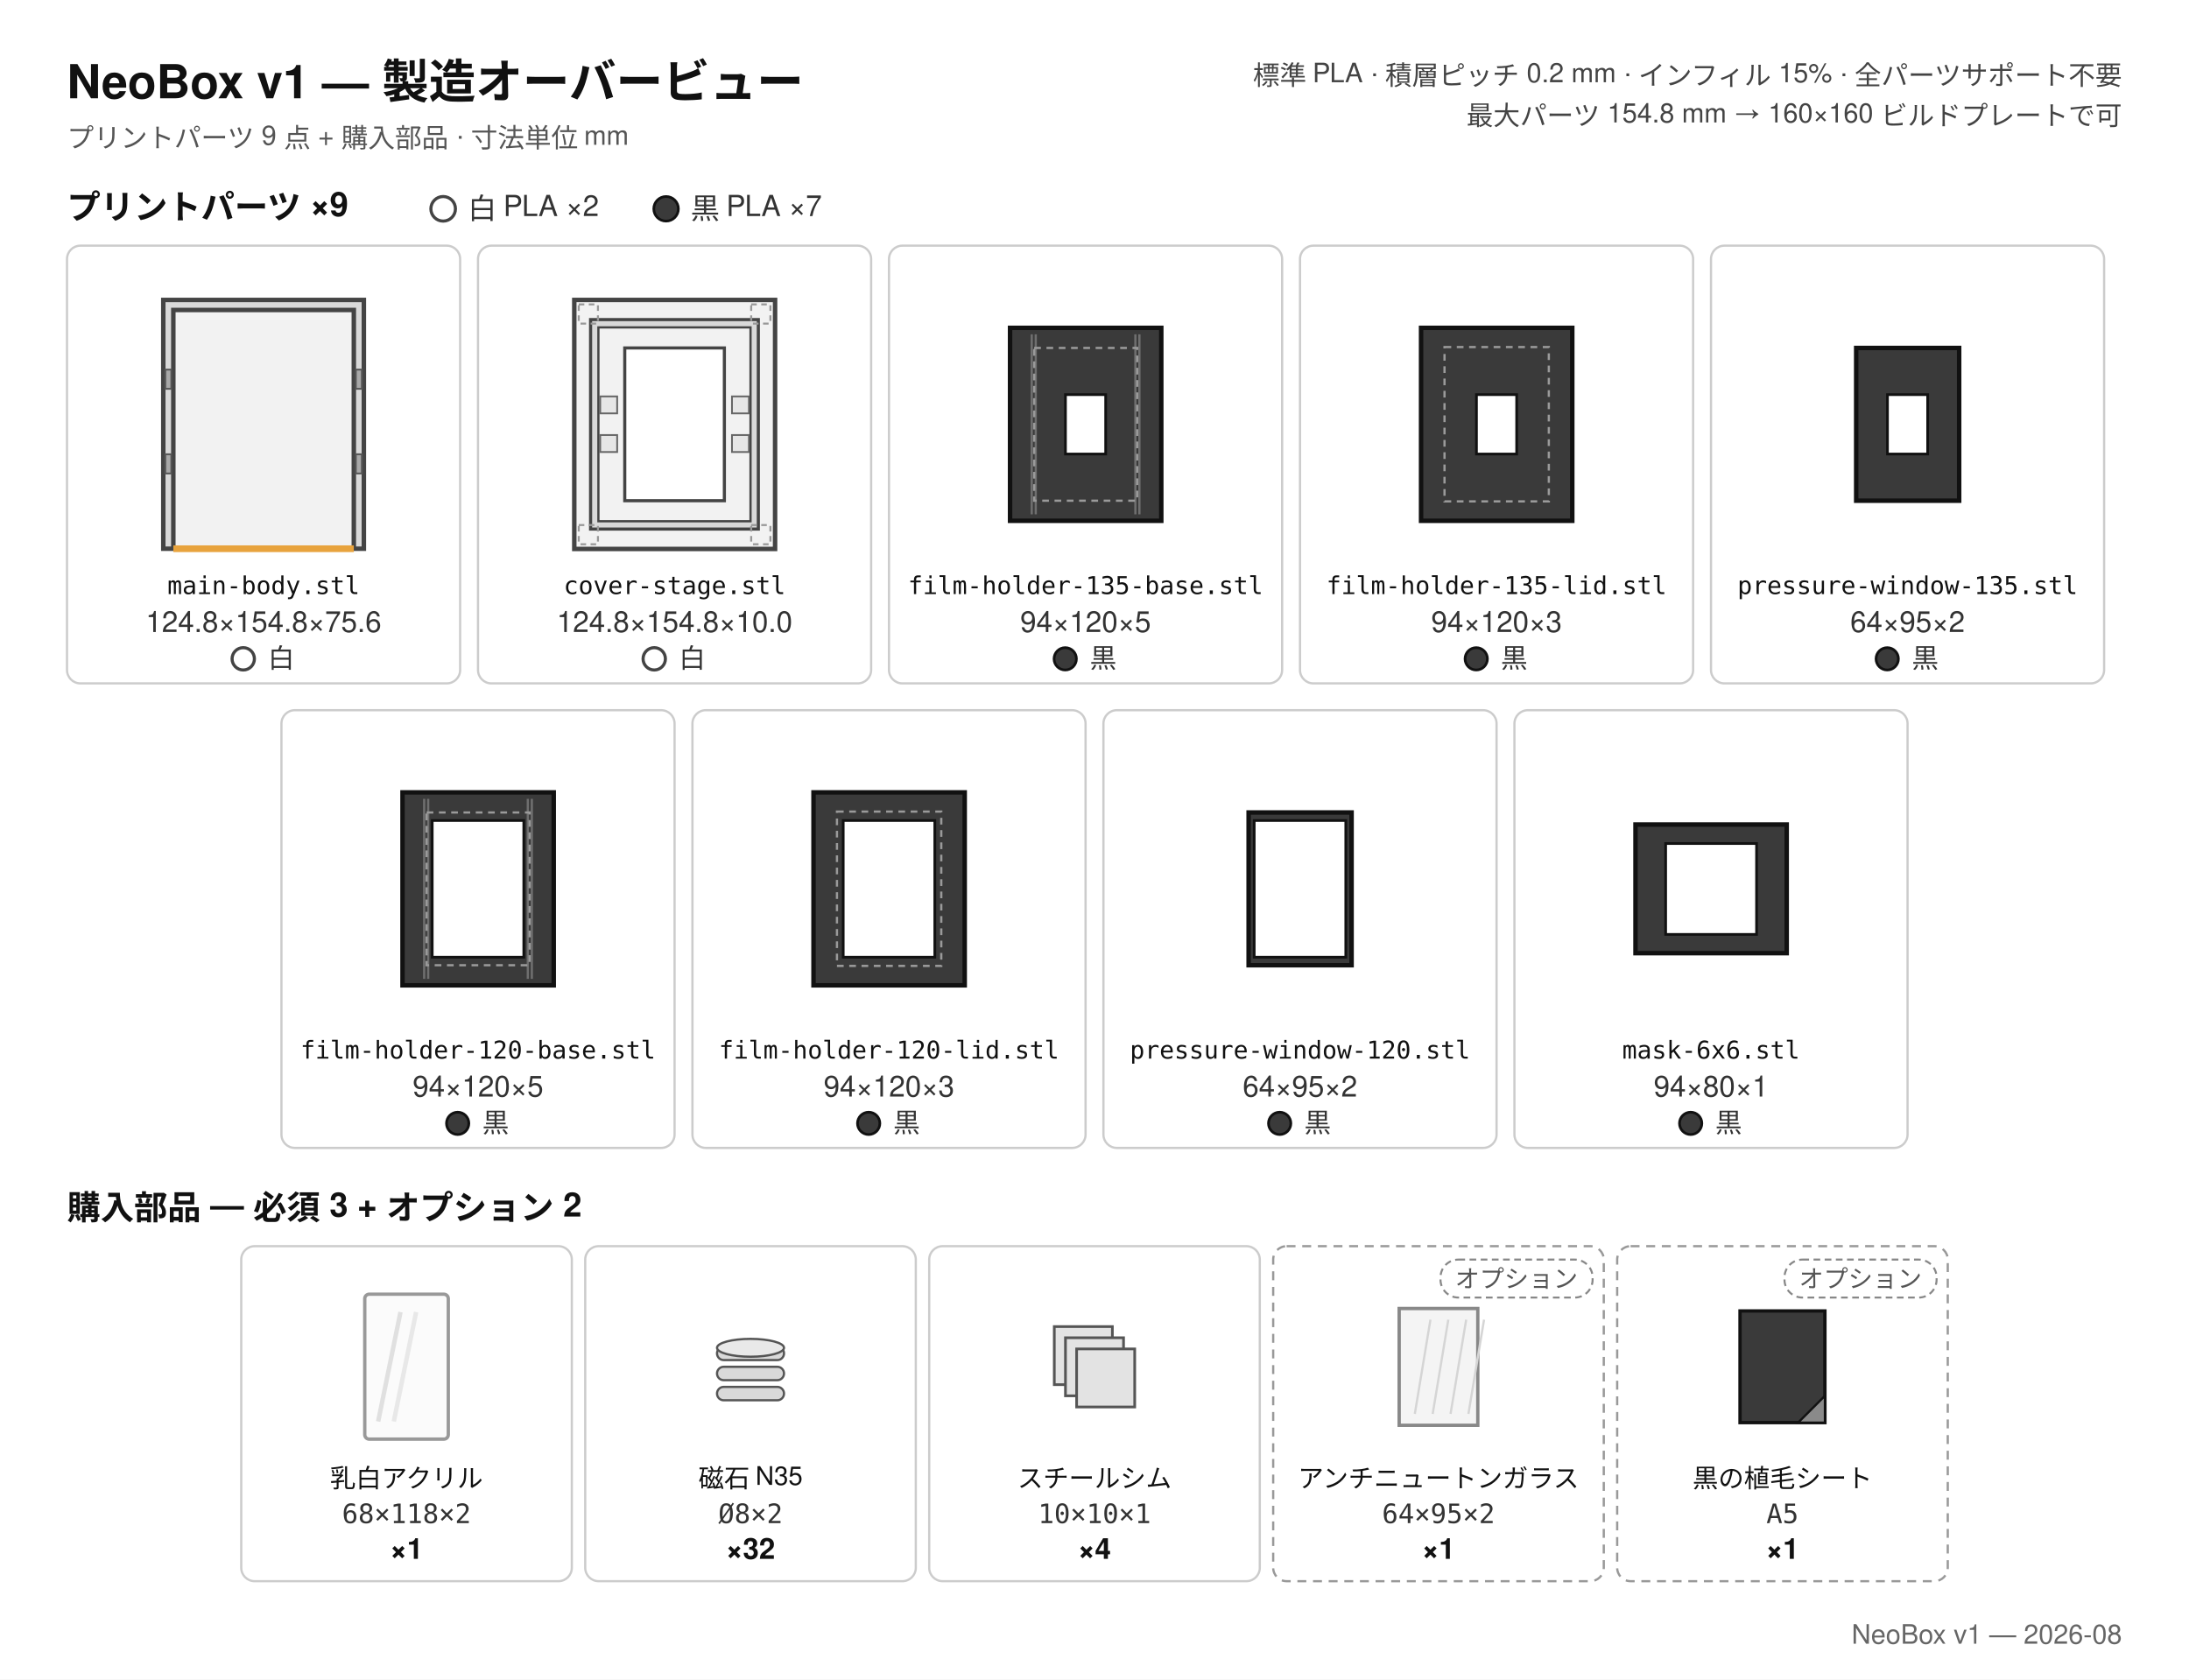
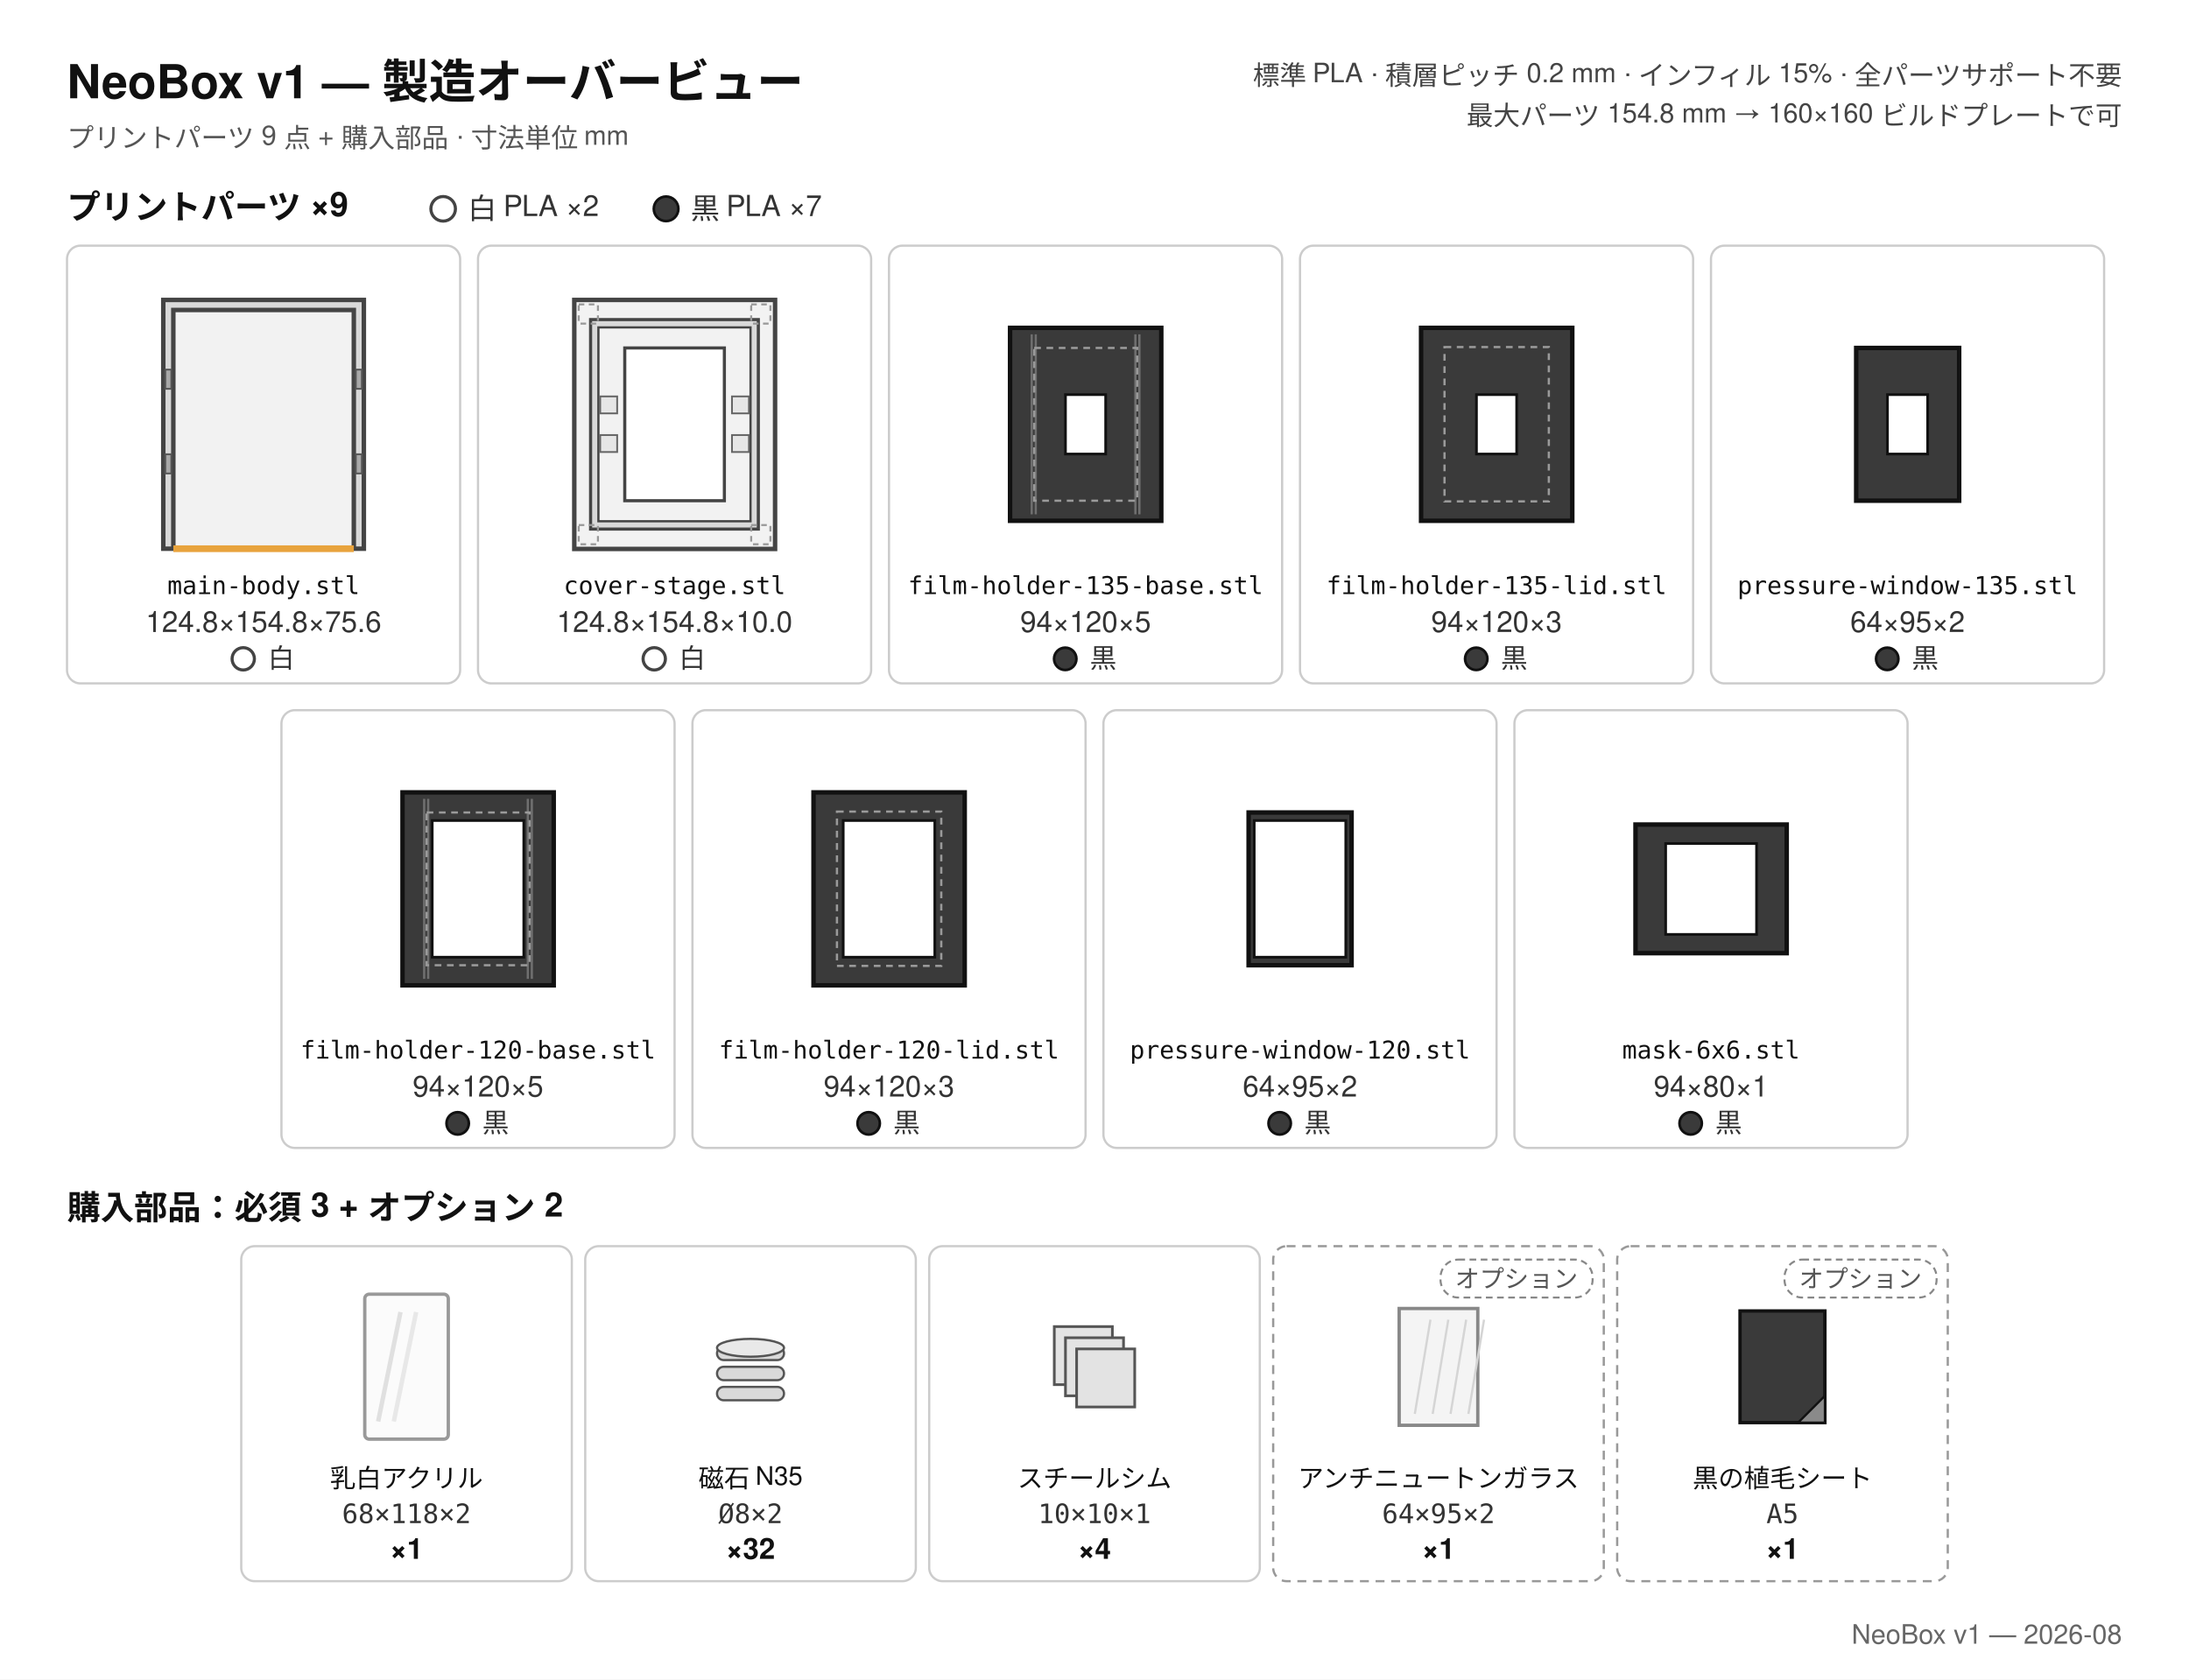
<svg xmlns="http://www.w3.org/2000/svg" width="980" height="752" viewBox="0 0 980 752">
  <rect x="0.0" y="0.0" width="980.0" height="752.0" fill="#fff" />
  <text x="30.0" y="44.0" font-family="Helvetica, Arial, sans-serif" font-size="21" fill="#111" text-anchor="start" font-weight="bold">NeoBox v1 — 製造オーバービュー</text>
  <text x="30.0" y="66.0" font-family="Helvetica, Arial, sans-serif" font-size="12" fill="#555" text-anchor="start">プリントパーツ 9 点 + 購入部品 · 寸法単位 mm</text>
  <text x="950.0" y="38.0" font-family="Helvetica, Arial, sans-serif" font-size="12" fill="#444" text-anchor="end">標準 PLA · 積層ピッチ 0.2 mm · インフィル 15% · 全パーツサポート不要</text>
  <text x="950.0" y="56.0" font-family="Helvetica, Arial, sans-serif" font-size="12" fill="#444" text-anchor="end">最大パーツ 154.8 mm → 160×160 ビルドプレートで可</text>
  <text x="30.0" y="98.0" font-family="Helvetica, Arial, sans-serif" font-size="15" fill="#111" text-anchor="start" font-weight="bold">プリントパーツ ×9</text>
  <circle cx="198.4" cy="93.5" r="5.5" fill="#fff" stroke="#444" stroke-width="1.4" />
  <text x="209.4" y="98.0" font-family="Helvetica, Arial, sans-serif" font-size="13" fill="#333" text-anchor="start">白 PLA ×2</text>
  <circle cx="298.2" cy="93.5" r="5.5" fill="#3a3a3a" stroke="#111" stroke-width="1.2" />
  <text x="309.2" y="98.0" font-family="Helvetica, Arial, sans-serif" font-size="13" fill="#333" text-anchor="start">黒 PLA ×7</text>
  <rect x="30.0" y="110.0" width="176.0" height="196.0" fill="#fff" stroke="#ccc" stroke-width="1" rx="6" />
  <rect x="73.1" y="134.3" width="89.9" height="111.5" fill="#f2f2f2" stroke="#444" stroke-width="1" />
  <path d="M 73.1 245.7 L 73.1 134.3 L 162.9 134.3 L 162.9 245.7 L 158.4 245.7 L 158.4 138.8 L 77.6 138.8 L 77.6 245.7 Z" fill="#d9d9d9" stroke="#444" stroke-width="2" />
  <rect x="74.0" y="165.5" width="2.7" height="8.6" fill="#a8a8a8" stroke="#555" stroke-width="0.8" />
  <rect x="159.3" y="165.5" width="2.7" height="8.6" fill="#a8a8a8" stroke="#555" stroke-width="0.8" />
  <rect x="74.0" y="203.4" width="2.7" height="8.6" fill="#a8a8a8" stroke="#555" stroke-width="0.8" />
  <rect x="159.3" y="203.4" width="2.7" height="8.6" fill="#a8a8a8" stroke="#555" stroke-width="0.8" />
  <line x1="77.6" y1="245.7" x2="158.4" y2="245.7" stroke="#e8a33d" stroke-width="3" />
  <text x="118.0" y="266.0" font-family="Menlo, Consolas, monospace" font-size="11" fill="#111" text-anchor="middle">main-body.stl</text>
  <text x="118.0" y="283.0" font-family="Helvetica, Arial, sans-serif" font-size="13" fill="#333" text-anchor="middle">124.8×154.8×75.6</text>
  <circle cx="108.9" cy="295.0" r="5" fill="#fff" stroke="#444" stroke-width="1.4" />
  <text x="119.9" y="299.0" font-family="Helvetica, Arial, sans-serif" font-size="12" fill="#333" text-anchor="start">白</text>
  <rect x="214.0" y="110.0" width="176.0" height="196.0" fill="#fff" stroke="#ccc" stroke-width="1" rx="6" />
  <rect x="257.1" y="134.3" width="89.9" height="111.5" fill="#f2f2f2" stroke="#444" stroke-width="2" />
  <rect x="264.4" y="143.1" width="75.1" height="93.8" fill="#d9d9d9" stroke="#444" stroke-width="1.4" />
  <rect x="267.9" y="146.6" width="68.1" height="86.8" fill="#f2f2f2" stroke="#444" stroke-width="1" />
  <rect x="279.7" y="155.8" width="44.6" height="68.4" fill="#fff" stroke="#444" stroke-width="1.4" />
  <rect x="268.7" y="177.5" width="7.6" height="7.6" fill="#e6e6e6" stroke="#666" stroke-width="0.8" />
  <rect x="268.7" y="194.8" width="7.6" height="7.6" fill="#e6e6e6" stroke="#666" stroke-width="0.8" />
  <rect x="327.7" y="177.5" width="7.6" height="7.6" fill="#e6e6e6" stroke="#666" stroke-width="0.8" />
  <rect x="327.7" y="194.8" width="7.6" height="7.6" fill="#e6e6e6" stroke="#666" stroke-width="0.8" />
  <rect x="259.1" y="136.3" width="8.6" height="8.6" fill="none" stroke="#999" stroke-width="0.9" stroke-dasharray="2.5,2" />
  <rect x="259.1" y="235.1" width="8.6" height="8.6" fill="none" stroke="#999" stroke-width="0.9" stroke-dasharray="2.5,2" />
  <rect x="336.3" y="136.3" width="8.6" height="8.6" fill="none" stroke="#999" stroke-width="0.9" stroke-dasharray="2.5,2" />
  <rect x="336.3" y="235.1" width="8.6" height="8.6" fill="none" stroke="#999" stroke-width="0.9" stroke-dasharray="2.5,2" />
  <text x="302.0" y="266.0" font-family="Menlo, Consolas, monospace" font-size="11" fill="#111" text-anchor="middle">cover-stage.stl</text>
  <text x="302.0" y="283.0" font-family="Helvetica, Arial, sans-serif" font-size="13" fill="#333" text-anchor="middle">124.8×154.8×10.0</text>
  <circle cx="292.9" cy="295.0" r="5" fill="#fff" stroke="#444" stroke-width="1.4" />
  <text x="303.9" y="299.0" font-family="Helvetica, Arial, sans-serif" font-size="12" fill="#333" text-anchor="start">白</text>
  <rect x="398.0" y="110.0" width="176.0" height="196.0" fill="#fff" stroke="#ccc" stroke-width="1" rx="6" />
  <rect x="452.2" y="146.8" width="67.7" height="86.4" fill="#3a3a3a" stroke="#111" stroke-width="2" />
  <line x1="463.7" y1="149.7" x2="463.7" y2="230.3" stroke="#6f6f6f" stroke-width="1" />
  <line x1="461.9" y1="149.7" x2="461.9" y2="230.3" stroke="#6f6f6f" stroke-width="1" />
  <line x1="508.3" y1="149.7" x2="508.3" y2="230.3" stroke="#6f6f6f" stroke-width="1" />
  <line x1="510.1" y1="149.7" x2="510.1" y2="230.3" stroke="#6f6f6f" stroke-width="1" />
  <rect x="463.0" y="155.8" width="46.1" height="68.4" fill="none" stroke="#9a9a9a" stroke-width="1" stroke-dasharray="3,2.5" />
  <rect x="477.0" y="176.7" width="18.0" height="26.6" fill="#fff" stroke="#111" stroke-width="1.2" />
  <text x="486.0" y="266.0" font-family="Menlo, Consolas, monospace" font-size="11" fill="#111" text-anchor="middle">film-holder-135-base.stl</text>
  <text x="486.0" y="283.0" font-family="Helvetica, Arial, sans-serif" font-size="13" fill="#333" text-anchor="middle">94×120×5</text>
  <circle cx="476.9" cy="295.0" r="5" fill="#3a3a3a" stroke="#111" stroke-width="1.2" />
  <text x="487.9" y="299.0" font-family="Helvetica, Arial, sans-serif" font-size="12" fill="#333" text-anchor="start">黒</text>
  <rect x="582.0" y="110.0" width="176.0" height="196.0" fill="#fff" stroke="#ccc" stroke-width="1" rx="6" />
  <rect x="636.2" y="146.8" width="67.7" height="86.4" fill="#3a3a3a" stroke="#111" stroke-width="2" />
  <rect x="646.7" y="155.4" width="46.7" height="69.1" fill="none" stroke="#9a9a9a" stroke-width="1" stroke-dasharray="3,2.5" />
  <rect x="661.0" y="176.7" width="18.0" height="26.6" fill="#fff" stroke="#111" stroke-width="1.2" />
  <text x="670.0" y="266.0" font-family="Menlo, Consolas, monospace" font-size="11" fill="#111" text-anchor="middle">film-holder-135-lid.stl</text>
  <text x="670.0" y="283.0" font-family="Helvetica, Arial, sans-serif" font-size="13" fill="#333" text-anchor="middle">94×120×3</text>
  <circle cx="660.9" cy="295.0" r="5" fill="#3a3a3a" stroke="#111" stroke-width="1.2" />
  <text x="671.9" y="299.0" font-family="Helvetica, Arial, sans-serif" font-size="12" fill="#333" text-anchor="start">黒</text>
  <rect x="766.0" y="110.0" width="176.0" height="196.0" fill="#fff" stroke="#ccc" stroke-width="1" rx="6" />
  <rect x="831.0" y="155.8" width="46.1" height="68.4" fill="#3a3a3a" stroke="#111" stroke-width="2" />
  <rect x="845.0" y="176.7" width="18.0" height="26.6" fill="#fff" stroke="#111" stroke-width="1.2" />
  <text x="854.0" y="266.0" font-family="Menlo, Consolas, monospace" font-size="11" fill="#111" text-anchor="middle">pressure-window-135.stl</text>
  <text x="854.0" y="283.0" font-family="Helvetica, Arial, sans-serif" font-size="13" fill="#333" text-anchor="middle">64×95×2</text>
  <circle cx="844.9" cy="295.0" r="5" fill="#3a3a3a" stroke="#111" stroke-width="1.2" />
  <text x="855.9" y="299.0" font-family="Helvetica, Arial, sans-serif" font-size="12" fill="#333" text-anchor="start">黒</text>
  <rect x="126.0" y="318.0" width="176.0" height="196.0" fill="#fff" stroke="#ccc" stroke-width="1" rx="6" />
  <rect x="180.2" y="354.8" width="67.7" height="86.4" fill="#3a3a3a" stroke="#111" stroke-width="2" />
  <line x1="191.7" y1="357.7" x2="191.7" y2="438.3" stroke="#6f6f6f" stroke-width="1" />
  <line x1="189.9" y1="357.7" x2="189.9" y2="438.3" stroke="#6f6f6f" stroke-width="1" />
  <line x1="236.3" y1="357.7" x2="236.3" y2="438.3" stroke="#6f6f6f" stroke-width="1" />
  <line x1="238.1" y1="357.7" x2="238.1" y2="438.3" stroke="#6f6f6f" stroke-width="1" />
  <rect x="191.0" y="363.8" width="46.1" height="68.4" fill="none" stroke="#9a9a9a" stroke-width="1" stroke-dasharray="3,2.5" />
  <rect x="193.5" y="367.4" width="41.0" height="61.2" fill="#fff" stroke="#111" stroke-width="1.2" />
  <text x="214.0" y="474.0" font-family="Menlo, Consolas, monospace" font-size="11" fill="#111" text-anchor="middle">film-holder-120-base.stl</text>
  <text x="214.0" y="491.0" font-family="Helvetica, Arial, sans-serif" font-size="13" fill="#333" text-anchor="middle">94×120×5</text>
  <circle cx="204.9" cy="503.0" r="5" fill="#3a3a3a" stroke="#111" stroke-width="1.2" />
  <text x="215.9" y="507.0" font-family="Helvetica, Arial, sans-serif" font-size="12" fill="#333" text-anchor="start">黒</text>
  <rect x="310.0" y="318.0" width="176.0" height="196.0" fill="#fff" stroke="#ccc" stroke-width="1" rx="6" />
  <rect x="364.2" y="354.8" width="67.7" height="86.4" fill="#3a3a3a" stroke="#111" stroke-width="2" />
  <rect x="374.7" y="363.4" width="46.7" height="69.1" fill="none" stroke="#9a9a9a" stroke-width="1" stroke-dasharray="3,2.5" />
  <rect x="377.5" y="367.4" width="41.0" height="61.2" fill="#fff" stroke="#111" stroke-width="1.2" />
  <text x="398.0" y="474.0" font-family="Menlo, Consolas, monospace" font-size="11" fill="#111" text-anchor="middle">film-holder-120-lid.stl</text>
  <text x="398.0" y="491.0" font-family="Helvetica, Arial, sans-serif" font-size="13" fill="#333" text-anchor="middle">94×120×3</text>
  <circle cx="388.9" cy="503.0" r="5" fill="#3a3a3a" stroke="#111" stroke-width="1.2" />
  <text x="399.9" y="507.0" font-family="Helvetica, Arial, sans-serif" font-size="12" fill="#333" text-anchor="start">黒</text>
  <rect x="494.0" y="318.0" width="176.0" height="196.0" fill="#fff" stroke="#ccc" stroke-width="1" rx="6" />
  <rect x="559.0" y="363.8" width="46.1" height="68.4" fill="#3a3a3a" stroke="#111" stroke-width="2" />
  <rect x="561.5" y="367.4" width="41.0" height="61.2" fill="#fff" stroke="#111" stroke-width="1.2" />
  <text x="582.0" y="474.0" font-family="Menlo, Consolas, monospace" font-size="11" fill="#111" text-anchor="middle">pressure-window-120.stl</text>
  <text x="582.0" y="491.0" font-family="Helvetica, Arial, sans-serif" font-size="13" fill="#333" text-anchor="middle">64×95×2</text>
  <circle cx="572.9" cy="503.0" r="5" fill="#3a3a3a" stroke="#111" stroke-width="1.2" />
  <text x="583.9" y="507.0" font-family="Helvetica, Arial, sans-serif" font-size="12" fill="#333" text-anchor="start">黒</text>
  <rect x="678.0" y="318.0" width="176.0" height="196.0" fill="#fff" stroke="#ccc" stroke-width="1" rx="6" />
  <rect x="732.2" y="369.2" width="67.7" height="57.6" fill="#3a3a3a" stroke="#111" stroke-width="2" />
  <rect x="745.7" y="377.7" width="40.7" height="40.7" fill="#fff" stroke="#111" stroke-width="1.2" />
  <text x="766.0" y="474.0" font-family="Menlo, Consolas, monospace" font-size="11" fill="#111" text-anchor="middle">mask-6x6.stl</text>
  <text x="766.0" y="491.0" font-family="Helvetica, Arial, sans-serif" font-size="13" fill="#333" text-anchor="middle">94×80×1</text>
  <circle cx="756.9" cy="503.0" r="5" fill="#3a3a3a" stroke="#111" stroke-width="1.2" />
  <text x="767.9" y="507.0" font-family="Helvetica, Arial, sans-serif" font-size="12" fill="#333" text-anchor="start">黒</text>
-   <text x="30.0" y="546.0" font-family="Helvetica, Arial, sans-serif" font-size="15" fill="#111" text-anchor="start" font-weight="bold">購入部品 — 必須 3 + オプション 2</text>
+   <text x="30.0" y="546.0" font-family="Helvetica, Arial, sans-serif" font-size="15" fill="#111" text-anchor="start" font-weight="bold">購入部品：必須 3 + オプション 2</text>
  <rect x="108.0" y="558.0" width="148.0" height="150.0" fill="#fff" stroke="#ccc" stroke-width="1" rx="6" />
  <rect x="163.3" y="579.5" width="37.4" height="64.9" fill="#fbfbfb" stroke="#999" stroke-width="1.5" rx="2" />
  <line x1="169.3" y1="636.5" x2="179.3" y2="587.5" stroke="#e0e0e0" stroke-width="2" />
  <line x1="176.3" y1="636.5" x2="186.3" y2="587.5" stroke="#e8e8e8" stroke-width="2" />
  <text x="182.0" y="666.0" font-family="Helvetica, Arial, sans-serif" font-size="11.5" fill="#111" text-anchor="middle">乳白アクリル</text>
  <text x="182.0" y="682.0" font-family="Menlo, Consolas, monospace" font-size="12" fill="#333" text-anchor="middle">68×118×2</text>
  <text x="182.0" y="698.0" font-family="Helvetica, Arial, sans-serif" font-size="13" fill="#111" text-anchor="middle" font-weight="bold">×1</text>
  <rect x="262.0" y="558.0" width="148.0" height="150.0" fill="#fff" stroke="#ccc" stroke-width="1" rx="6" />
  <rect x="321.0" y="621.0" width="30.0" height="6.0" fill="#d9d9d9" stroke="#555" stroke-width="1" rx="3" />
  <rect x="321.0" y="612.0" width="30.0" height="6.0" fill="#d9d9d9" stroke="#555" stroke-width="1" rx="3" />
  <rect x="321.0" y="603.0" width="30.0" height="6.0" fill="#d9d9d9" stroke="#555" stroke-width="1" rx="3" />
  <ellipse cx="336.0" cy="603.5" rx="15" ry="4" fill="#e9e9e9" stroke="#555" stroke-width="1" />
  <text x="336.0" y="666.0" font-family="Helvetica, Arial, sans-serif" font-size="11.5" fill="#111" text-anchor="middle">磁石 N35</text>
  <text x="336.0" y="682.0" font-family="Menlo, Consolas, monospace" font-size="12" fill="#333" text-anchor="middle">Ø8×2</text>
  <text x="336.0" y="698.0" font-family="Helvetica, Arial, sans-serif" font-size="13" fill="#111" text-anchor="middle" font-weight="bold">×32</text>
  <rect x="416.0" y="558.0" width="148.0" height="150.0" fill="#fff" stroke="#ccc" stroke-width="1" rx="6" />
  <rect x="472.0" y="594.0" width="26.0" height="26.0" fill="#e3e3e3" stroke="#555" stroke-width="1.2" />
  <rect x="477.0" y="599.0" width="26.0" height="26.0" fill="#e3e3e3" stroke="#555" stroke-width="1.2" />
  <rect x="482.0" y="604.0" width="26.0" height="26.0" fill="#e3e3e3" stroke="#555" stroke-width="1.2" />
  <text x="490.0" y="666.0" font-family="Helvetica, Arial, sans-serif" font-size="11.5" fill="#111" text-anchor="middle">スチールシム</text>
  <text x="490.0" y="682.0" font-family="Menlo, Consolas, monospace" font-size="12" fill="#333" text-anchor="middle">10×10×1</text>
  <text x="490.0" y="698.0" font-family="Helvetica, Arial, sans-serif" font-size="13" fill="#111" text-anchor="middle" font-weight="bold">×4</text>
  <rect x="570.0" y="558.0" width="148.0" height="150.0" fill="#fff" stroke="#999" stroke-width="1" stroke-dasharray="4,3" rx="6" />
  <rect x="626.4" y="585.9" width="35.2" height="52.3" fill="#f4f4f4" stroke="#888" stroke-width="1.5" />
  <line x1="633.4" y1="633.1" x2="640.4" y2="590.9" stroke="#d5d5d5" stroke-width="1" />
  <line x1="641.4" y1="633.1" x2="648.4" y2="590.9" stroke="#d5d5d5" stroke-width="1" />
  <line x1="649.4" y1="633.1" x2="656.4" y2="590.9" stroke="#d5d5d5" stroke-width="1" />
  <line x1="657.4" y1="633.1" x2="664.4" y2="590.9" stroke="#d5d5d5" stroke-width="1" />
  <rect x="644.9" y="564.0" width="68.1" height="17.0" fill="#fff" stroke="#888" stroke-width="0.9" stroke-dasharray="3,2" rx="8" />
  <text x="678.9" y="576.5" font-family="Helvetica, Arial, sans-serif" font-size="11" fill="#555" text-anchor="middle">オプション</text>
  <text x="644.0" y="666.0" font-family="Helvetica, Arial, sans-serif" font-size="11.5" fill="#111" text-anchor="middle">アンチニュートンガラス</text>
  <text x="644.0" y="682.0" font-family="Menlo, Consolas, monospace" font-size="12" fill="#333" text-anchor="middle">64×95×2</text>
  <text x="644.0" y="698.0" font-family="Helvetica, Arial, sans-serif" font-size="13" fill="#111" text-anchor="middle" font-weight="bold">×1</text>
  <rect x="724.0" y="558.0" width="148.0" height="150.0" fill="#fff" stroke="#999" stroke-width="1" stroke-dasharray="4,3" rx="6" />
  <rect x="779.0" y="587.0" width="38.0" height="50.0" fill="#3a3a3a" stroke="#111" stroke-width="1.5" />
  <path d="M 817.0 625.0 L 817.0 637.0 L 805.0 637.0 Z" fill="#8a8a8a" stroke="#111" stroke-width="1" />
  <rect x="798.9" y="564.0" width="68.1" height="17.0" fill="#fff" stroke="#888" stroke-width="0.9" stroke-dasharray="3,2" rx="8" />
  <text x="832.9" y="576.5" font-family="Helvetica, Arial, sans-serif" font-size="11" fill="#555" text-anchor="middle">オプション</text>
  <text x="798.0" y="666.0" font-family="Helvetica, Arial, sans-serif" font-size="11.5" fill="#111" text-anchor="middle">黒の植毛シート</text>
  <text x="798.0" y="682.0" font-family="Menlo, Consolas, monospace" font-size="12" fill="#333" text-anchor="middle">A5</text>
  <text x="798.0" y="698.0" font-family="Helvetica, Arial, sans-serif" font-size="13" fill="#111" text-anchor="middle" font-weight="bold">×1</text>
  <text x="950.0" y="736.0" font-family="Helvetica, Arial, sans-serif" font-size="12" fill="#666" text-anchor="end">NeoBox v1 — 2026-08</text>
</svg>
